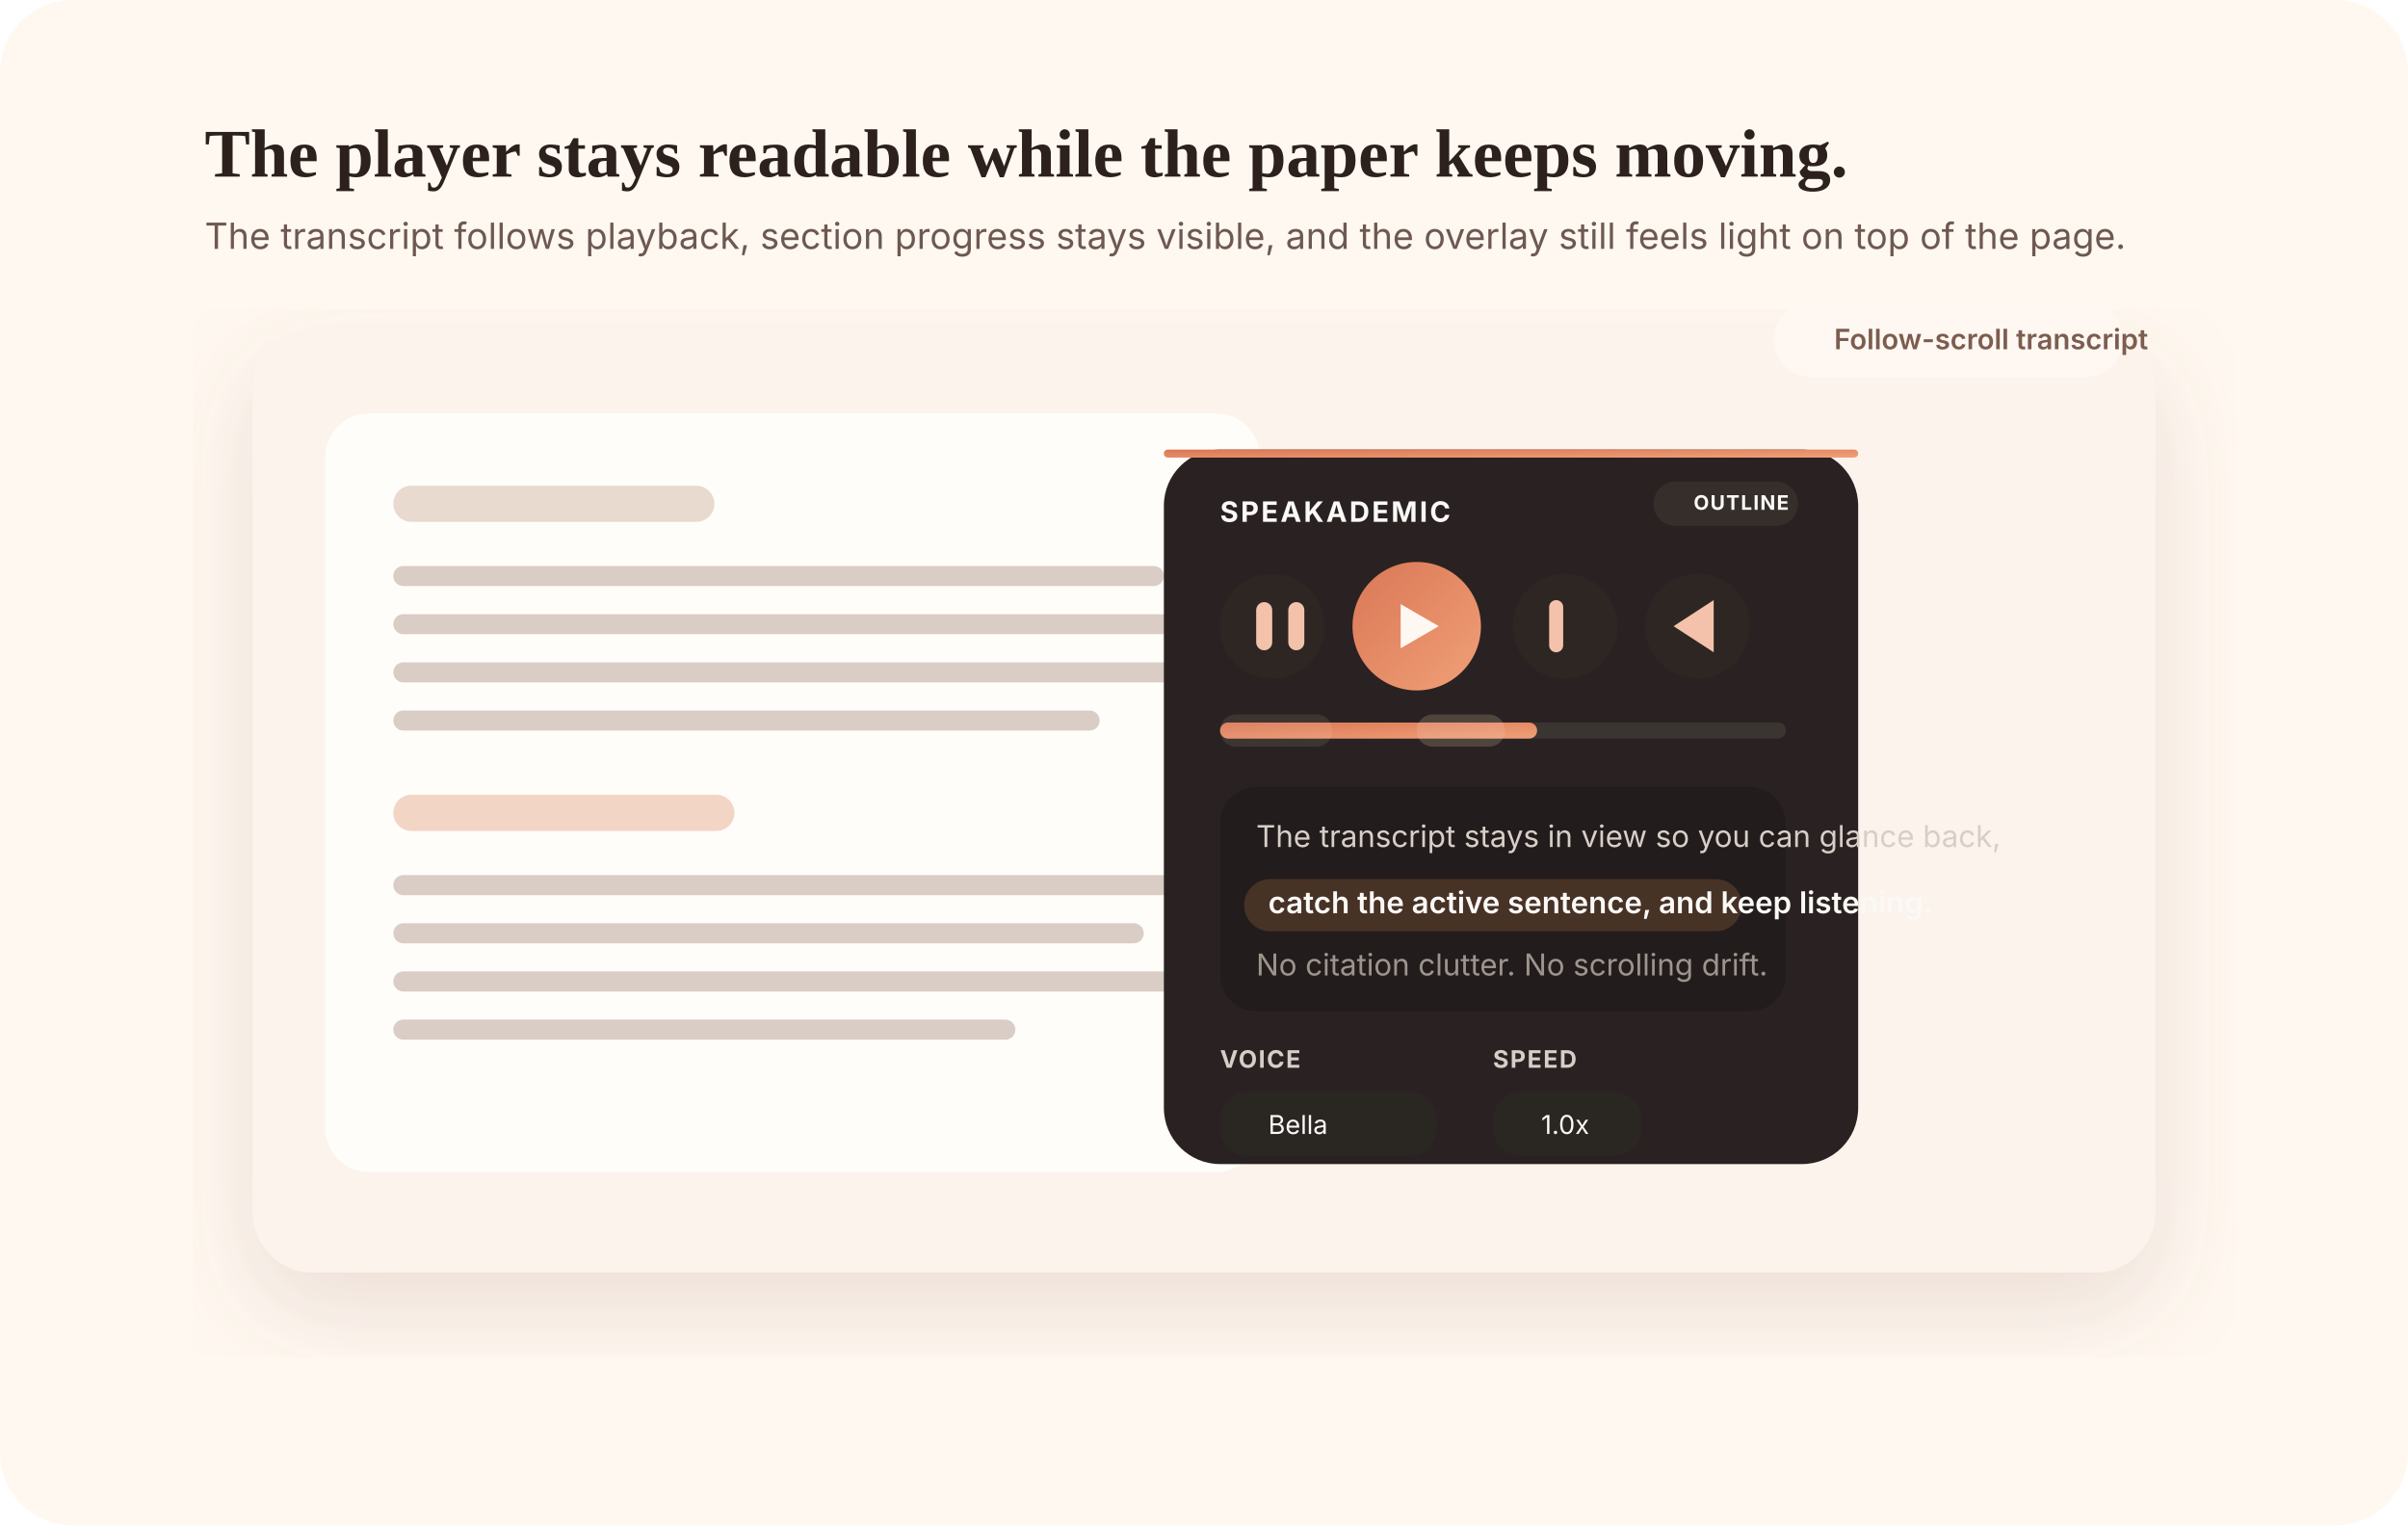
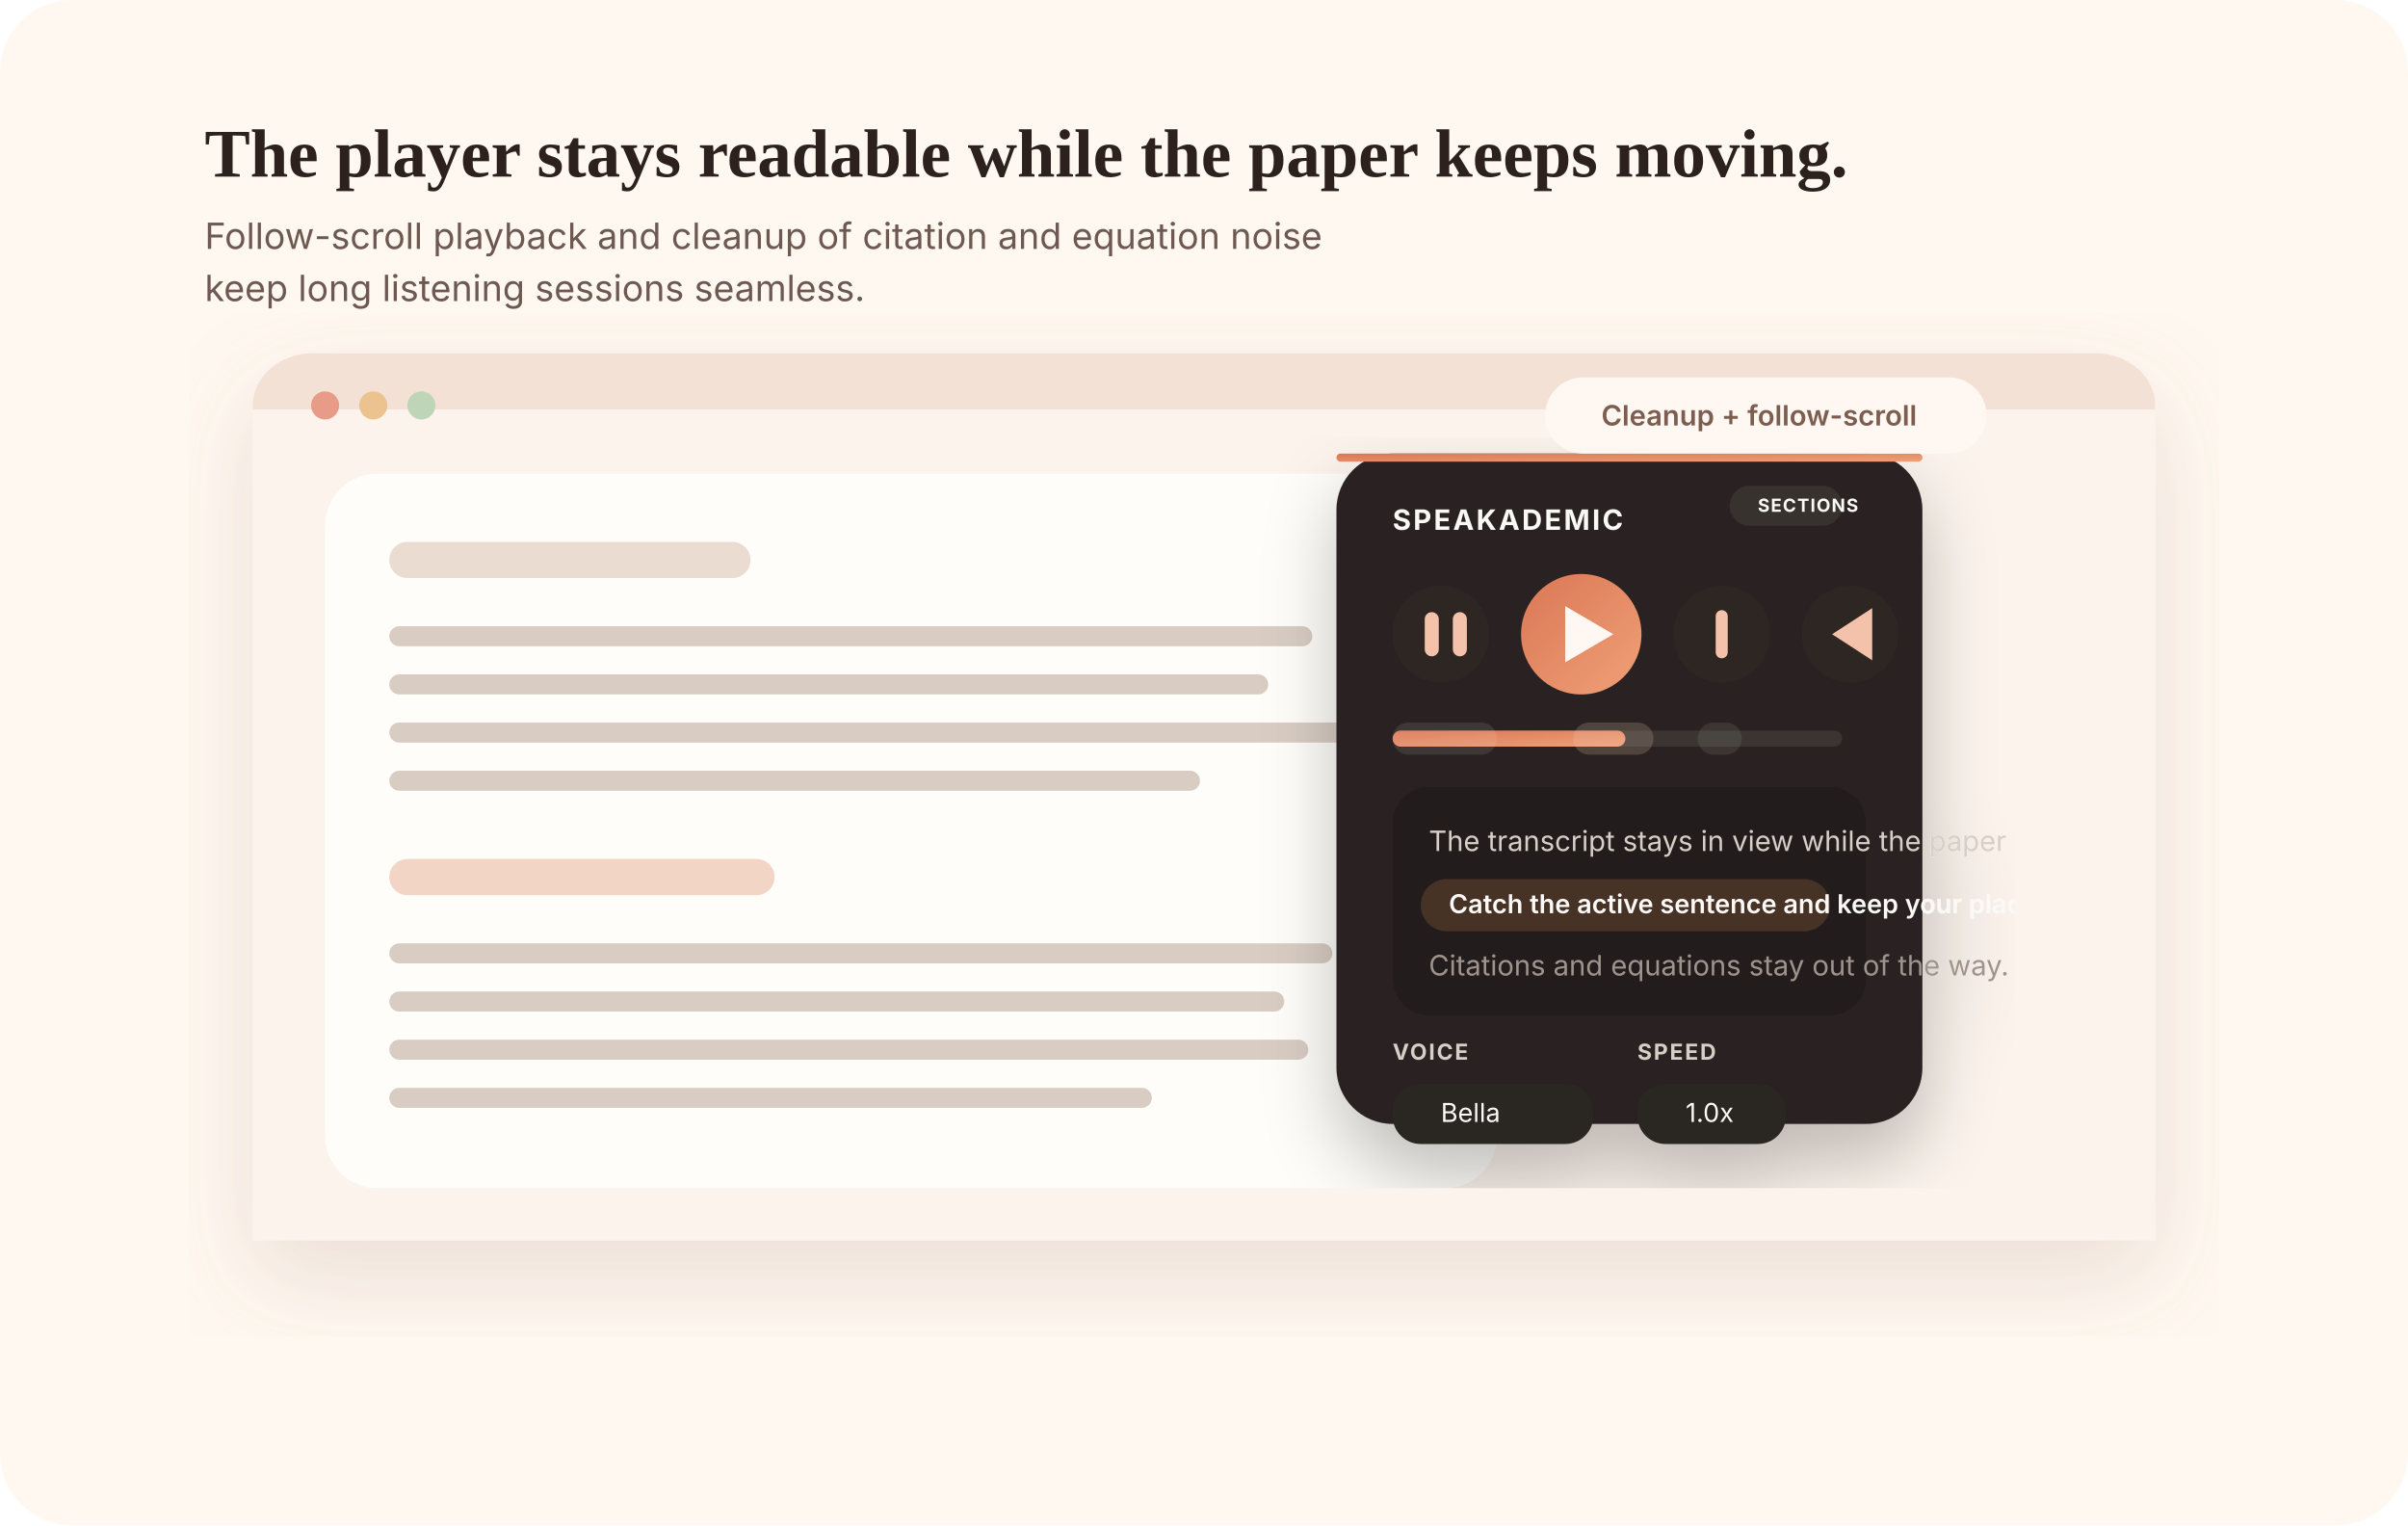
<svg xmlns="http://www.w3.org/2000/svg" width="1200" height="760" viewBox="0 0 1200 760" fill="none">
  <defs>
    <linearGradient id="bg" x1="90" y1="20" x2="1110" y2="730">
      <stop offset="0" stop-color="#FFF8F1" />
      <stop offset="1" stop-color="#F3D7C9" />
    </linearGradient>
    <linearGradient id="accent" x1="0" y1="0" x2="1" y2="1">
      <stop offset="0" stop-color="#DA7756" />
      <stop offset="1" stop-color="#F0A077" />
    </linearGradient>
-     <linearGradient id="panel" x1="620" y1="170" x2="1030" y2="590">
+     <linearGradient id="panel" x1="650" y1="214" x2="1008" y2="584">
      <stop offset="0" stop-color="#2B2421" />
      <stop offset="1" stop-color="#171311" />
    </linearGradient>
-     <filter id="cardShadow" x="96" y="136" width="1018" height="540" filterUnits="userSpaceOnUse" color-interpolation-filters="sRGB">
+     <filter id="sceneShadow" x="94" y="138" width="1012" height="528" filterUnits="userSpaceOnUse" color-interpolation-filters="sRGB">
      <feDropShadow dx="0" dy="18" stdDeviation="24" flood-color="#946857" flood-opacity="0.18" />
+     </filter>
+     <filter id="panelShadow" x="622" y="200" width="382" height="392" filterUnits="userSpaceOnUse" color-interpolation-filters="sRGB">
+       <feDropShadow dx="0" dy="18" stdDeviation="18" flood-color="#0D0908" flood-opacity="0.24" />
    </filter>
  </defs>
  <rect width="1200" height="760" rx="36" fill="url(#bg)" />
  <text x="102" y="88" fill="#2C211D" font-family="Georgia, 'Times New Roman', serif" font-size="34" font-weight="700">
    The player stays readable while the paper keeps moving.
  </text>
  <text x="102" y="124" fill="#6D5951" font-family="system-ui, -apple-system, BlinkMacSystemFont, sans-serif" font-size="18">
-     The transcript follows playback, section progress stays visible, and the
-     overlay still feels light on top of the page.
+     Follow-scroll playback and cleanup of citation and equation noise
  </text>
-   <g filter="url(#cardShadow)">
-     <rect x="126" y="164" width="948" height="470" rx="30" fill="#FBF3EC" />
-     <rect x="162" y="206" width="466" height="378" rx="22" fill="#FFFDF9" />
-     <rect x="196" y="242" width="160" height="18" rx="9" fill="#E8DACE" />
-     <rect x="196" y="282" width="384" height="10" rx="5" fill="#D9CDC5" />
-     <rect x="196" y="306" width="408" height="10" rx="5" fill="#D9CDC5" />
-     <rect x="196" y="330" width="394" height="10" rx="5" fill="#D9CDC5" />
-     <rect x="196" y="354" width="352" height="10" rx="5" fill="#D9CDC5" />
-     <rect x="196" y="396" width="170" height="18" rx="9" fill="#F2D5C5" />
-     <rect x="196" y="436" width="398" height="10" rx="5" fill="#D9CDC5" />
-     <rect x="196" y="460" width="374" height="10" rx="5" fill="#D9CDC5" />
-     <rect x="196" y="484" width="406" height="10" rx="5" fill="#D9CDC5" />
-     <rect x="196" y="508" width="310" height="10" rx="5" fill="#D9CDC5" />
-     <rect x="580" y="224" width="346" height="356" rx="28" fill="url(#panel)" />
-     <rect x="580" y="224" width="346" height="4" rx="2" fill="url(#accent)" />
-     <text x="608" y="260" fill="#FAF9F6" font-family="system-ui, -apple-system, BlinkMacSystemFont, sans-serif" font-size="14" font-weight="700" letter-spacing="0.08em">
+   <text x="102" y="150" fill="#6D5951" font-family="system-ui, -apple-system, BlinkMacSystemFont, sans-serif" font-size="18">
+     keep long listening sessions seamless.
+   </text>
+   <g filter="url(#sceneShadow)">
+     <rect x="126" y="176" width="948" height="442" rx="30" fill="#FBF3EC" />
+     <rect x="126" y="176" width="948" height="52" rx="30" fill="#F2E1D4" />
+     <rect x="126" y="204" width="948" height="414" fill="#FBF3EC" />
+     <circle cx="162" cy="202" r="7" fill="#E89C87" />
+     <circle cx="186" cy="202" r="7" fill="#ECC28E" />
+     <circle cx="210" cy="202" r="7" fill="#BED6B7" />
+     <rect x="162" y="236" width="584" height="356" rx="26" fill="#FFFDF9" />
+     <rect x="194" y="270" width="180" height="18" rx="9" fill="#EADCD1" />
+     <rect x="194" y="312" width="460" height="10" rx="5" fill="#D8CCC3" />
+     <rect x="194" y="336" width="438" height="10" rx="5" fill="#D8CCC3" />
+     <rect x="194" y="360" width="476" height="10" rx="5" fill="#D8CCC3" />
+     <rect x="194" y="384" width="404" height="10" rx="5" fill="#D8CCC3" />
+     <rect x="194" y="428" width="192" height="18" rx="9" fill="#F2D5C5" />
+     <rect x="194" y="470" width="470" height="10" rx="5" fill="#D8CCC3" />
+     <rect x="194" y="494" width="446" height="10" rx="5" fill="#D8CCC3" />
+     <rect x="194" y="518" width="458" height="10" rx="5" fill="#D8CCC3" />
+     <rect x="194" y="542" width="380" height="10" rx="5" fill="#D8CCC3" />
+   </g>
+   <g filter="url(#panelShadow)">
+     <rect x="666" y="226" width="292" height="334" rx="28" fill="url(#panel)" />
+     <rect x="666" y="226" width="292" height="4" rx="2" fill="url(#accent)" />
+     <text x="694" y="264" fill="#FAF9F6" font-family="system-ui, -apple-system, BlinkMacSystemFont, sans-serif" font-size="14" font-weight="700" letter-spacing="0.08em">
      SPEAKADEMIC
    </text>
-     <rect x="824" y="240" width="72" height="22" rx="11" fill="rgba(250,249,246,0.05)" />
-     <text x="844" y="254" fill="#FAF9F6" font-family="system-ui, -apple-system, BlinkMacSystemFont, sans-serif" font-size="10" font-weight="700" letter-spacing="0.06em">
-       OUTLINE
+     <rect x="862" y="242" width="56" height="20" rx="10" fill="rgba(250,249,246,0.06)" />
+     <text x="876" y="255" fill="#FAF9F6" font-family="system-ui, -apple-system, BlinkMacSystemFont, sans-serif" font-size="9" font-weight="700" letter-spacing="0.06em">
+       SECTIONS
    </text>
-     <rect x="608" y="286" width="52" height="52" rx="26" fill="#2D2724" />
-     <rect x="674" y="280" width="64" height="64" rx="32" fill="url(#accent)" />
-     <rect x="754" y="286" width="52" height="52" rx="26" fill="#2D2724" />
-     <rect x="820" y="286" width="52" height="52" rx="26" fill="#2D2724" />
-     <polygon points="698,301 698,323 717,312" fill="#FFF7F2" />
-     <rect x="626" y="300" width="8" height="24" rx="4" fill="#F4C2AA" />
-     <rect x="642" y="300" width="8" height="24" rx="4" fill="#F4C2AA" />
-     <rect x="772" y="299" width="7" height="26" rx="3.5" fill="#F4C2AA" />
-     <polygon points="834,312 854,299 854,325" fill="#F4C2AA" />
-     <rect x="608" y="360" width="282" height="8" rx="4" fill="#3B3532" />
-     <rect x="608" y="360" width="158" height="8" rx="4" fill="url(#accent)" />
-     <rect x="608" y="356" width="56" height="16" rx="8" fill="#FFF9F2" opacity="0.08" />
-     <rect x="706" y="356" width="44" height="16" rx="8" fill="#F2D4C4" opacity="0.18" />
-     <rect x="608" y="392" width="282" height="112" rx="18" fill="#231F1D" />
-     <text x="626" y="422" fill="#D8CEC8" font-family="system-ui, -apple-system, BlinkMacSystemFont, sans-serif" font-size="15">
-       The transcript stays in view so you can glance back,
+     <rect x="694" y="292" width="48" height="48" rx="24" fill="#2D2724" />
+     <rect x="758" y="286" width="60" height="60" rx="30" fill="url(#accent)" />
+     <rect x="834" y="292" width="48" height="48" rx="24" fill="#2D2724" />
+     <rect x="898" y="292" width="48" height="48" rx="24" fill="#2D2724" />
+     <rect x="710" y="305" width="7" height="22" rx="3.5" fill="#F4C2AA" />
+     <rect x="724" y="305" width="7" height="22" rx="3.5" fill="#F4C2AA" />
+     <polygon points="780,302 780,330 804,316" fill="#FFF7F2" />
+     <rect x="855" y="304" width="6" height="24" rx="3" fill="#F4C2AA" />
+     <polygon points="913,316 933,303 933,329" fill="#F4C2AA" />
+     <rect x="694" y="364" width="224" height="8" rx="4" fill="#3A3431" />
+     <rect x="694" y="364" width="116" height="8" rx="4" fill="url(#accent)" />
+     <rect x="694" y="360" width="52" height="16" rx="8" fill="#FFF9F2" opacity="0.09" />
+     <rect x="784" y="360" width="40" height="16" rx="8" fill="#F2D4C4" opacity="0.18" />
+     <rect x="846" y="360" width="22" height="16" rx="8" fill="#FFF9F2" opacity="0.08" />
+     <rect x="694" y="392" width="236" height="114" rx="18" fill="#231F1D" />
+     <text x="712" y="424" fill="#D8CEC8" font-family="system-ui, -apple-system, BlinkMacSystemFont, sans-serif" font-size="14">
+       The transcript stays in view while the paper moves.
    </text>
-     <rect x="620" y="438" width="248" height="26" rx="13" fill="rgba(218,119,86,0.20)" />
-     <text x="632" y="455" fill="#FAF9F6" font-family="system-ui, -apple-system, BlinkMacSystemFont, sans-serif" font-size="15" font-weight="600">
-       catch the active sentence, and keep listening.
+     <rect x="708" y="438" width="204" height="26" rx="13" fill="rgba(218,119,86,0.20)" />
+     <text x="722" y="455" fill="#FAF9F6" font-family="system-ui, -apple-system, BlinkMacSystemFont, sans-serif" font-size="13" font-weight="600">
+       Catch the active sentence and keep your place.
    </text>
-     <text x="626" y="486" fill="#9F948D" font-family="system-ui, -apple-system, BlinkMacSystemFont, sans-serif" font-size="15">
-       No citation clutter. No scrolling drift.
+     <text x="712" y="486" fill="#9F948D" font-family="system-ui, -apple-system, BlinkMacSystemFont, sans-serif" font-size="14">
+       Citations and equations stay out of the way.
    </text>
-     <text x="608" y="532" fill="#D7CEC8" font-family="system-ui, -apple-system, BlinkMacSystemFont, sans-serif" font-size="12" font-weight="700" letter-spacing="0.06em">
+     <text x="694" y="528" fill="#D7CEC8" font-family="system-ui, -apple-system, BlinkMacSystemFont, sans-serif" font-size="11" font-weight="700" letter-spacing="0.08em">
      VOICE
    </text>
-     <text x="744" y="532" fill="#D7CEC8" font-family="system-ui, -apple-system, BlinkMacSystemFont, sans-serif" font-size="12" font-weight="700" letter-spacing="0.06em">
+     <text x="816" y="528" fill="#D7CEC8" font-family="system-ui, -apple-system, BlinkMacSystemFont, sans-serif" font-size="11" font-weight="700" letter-spacing="0.08em">
      SPEED
    </text>
-     <rect x="608" y="544" width="108" height="32" rx="14" fill="#2A2522" />
-     <rect x="744" y="544" width="74" height="32" rx="14" fill="#2A2522" />
-     <text x="632" y="565" fill="#FAF9F6" font-family="system-ui, -apple-system, BlinkMacSystemFont, sans-serif" font-size="13">Bella</text>
-     <text x="768" y="565" fill="#FAF9F6" font-family="system-ui, -apple-system, BlinkMacSystemFont, sans-serif" font-size="13">1.0x</text>
+     <rect x="694" y="540" width="100" height="30" rx="14" fill="#2A2522" />
+     <rect x="816" y="540" width="74" height="30" rx="14" fill="#2A2522" />
+     <text x="718" y="559" fill="#FAF9F6" font-family="system-ui, -apple-system, BlinkMacSystemFont, sans-serif" font-size="13">
+       Bella
+     </text>
+     <text x="840" y="559" fill="#FAF9F6" font-family="system-ui, -apple-system, BlinkMacSystemFont, sans-serif" font-size="13">
+       1.0x
+     </text>
  </g>
-   <rect x="884" y="150" width="174" height="38" rx="19" fill="#FFF8F2" />
-   <text x="914" y="174" fill="#7C5D50" font-family="system-ui, -apple-system, BlinkMacSystemFont, sans-serif" font-size="14" font-weight="600">
-     Follow-scroll transcript
+   <rect x="770" y="188" width="220" height="38" rx="19" fill="#FFF8F2" />
+   <text x="798" y="212" fill="#7C5D50" font-family="system-ui, -apple-system, BlinkMacSystemFont, sans-serif" font-size="14" font-weight="600">
+     Cleanup + follow-scroll
  </text>
</svg>
